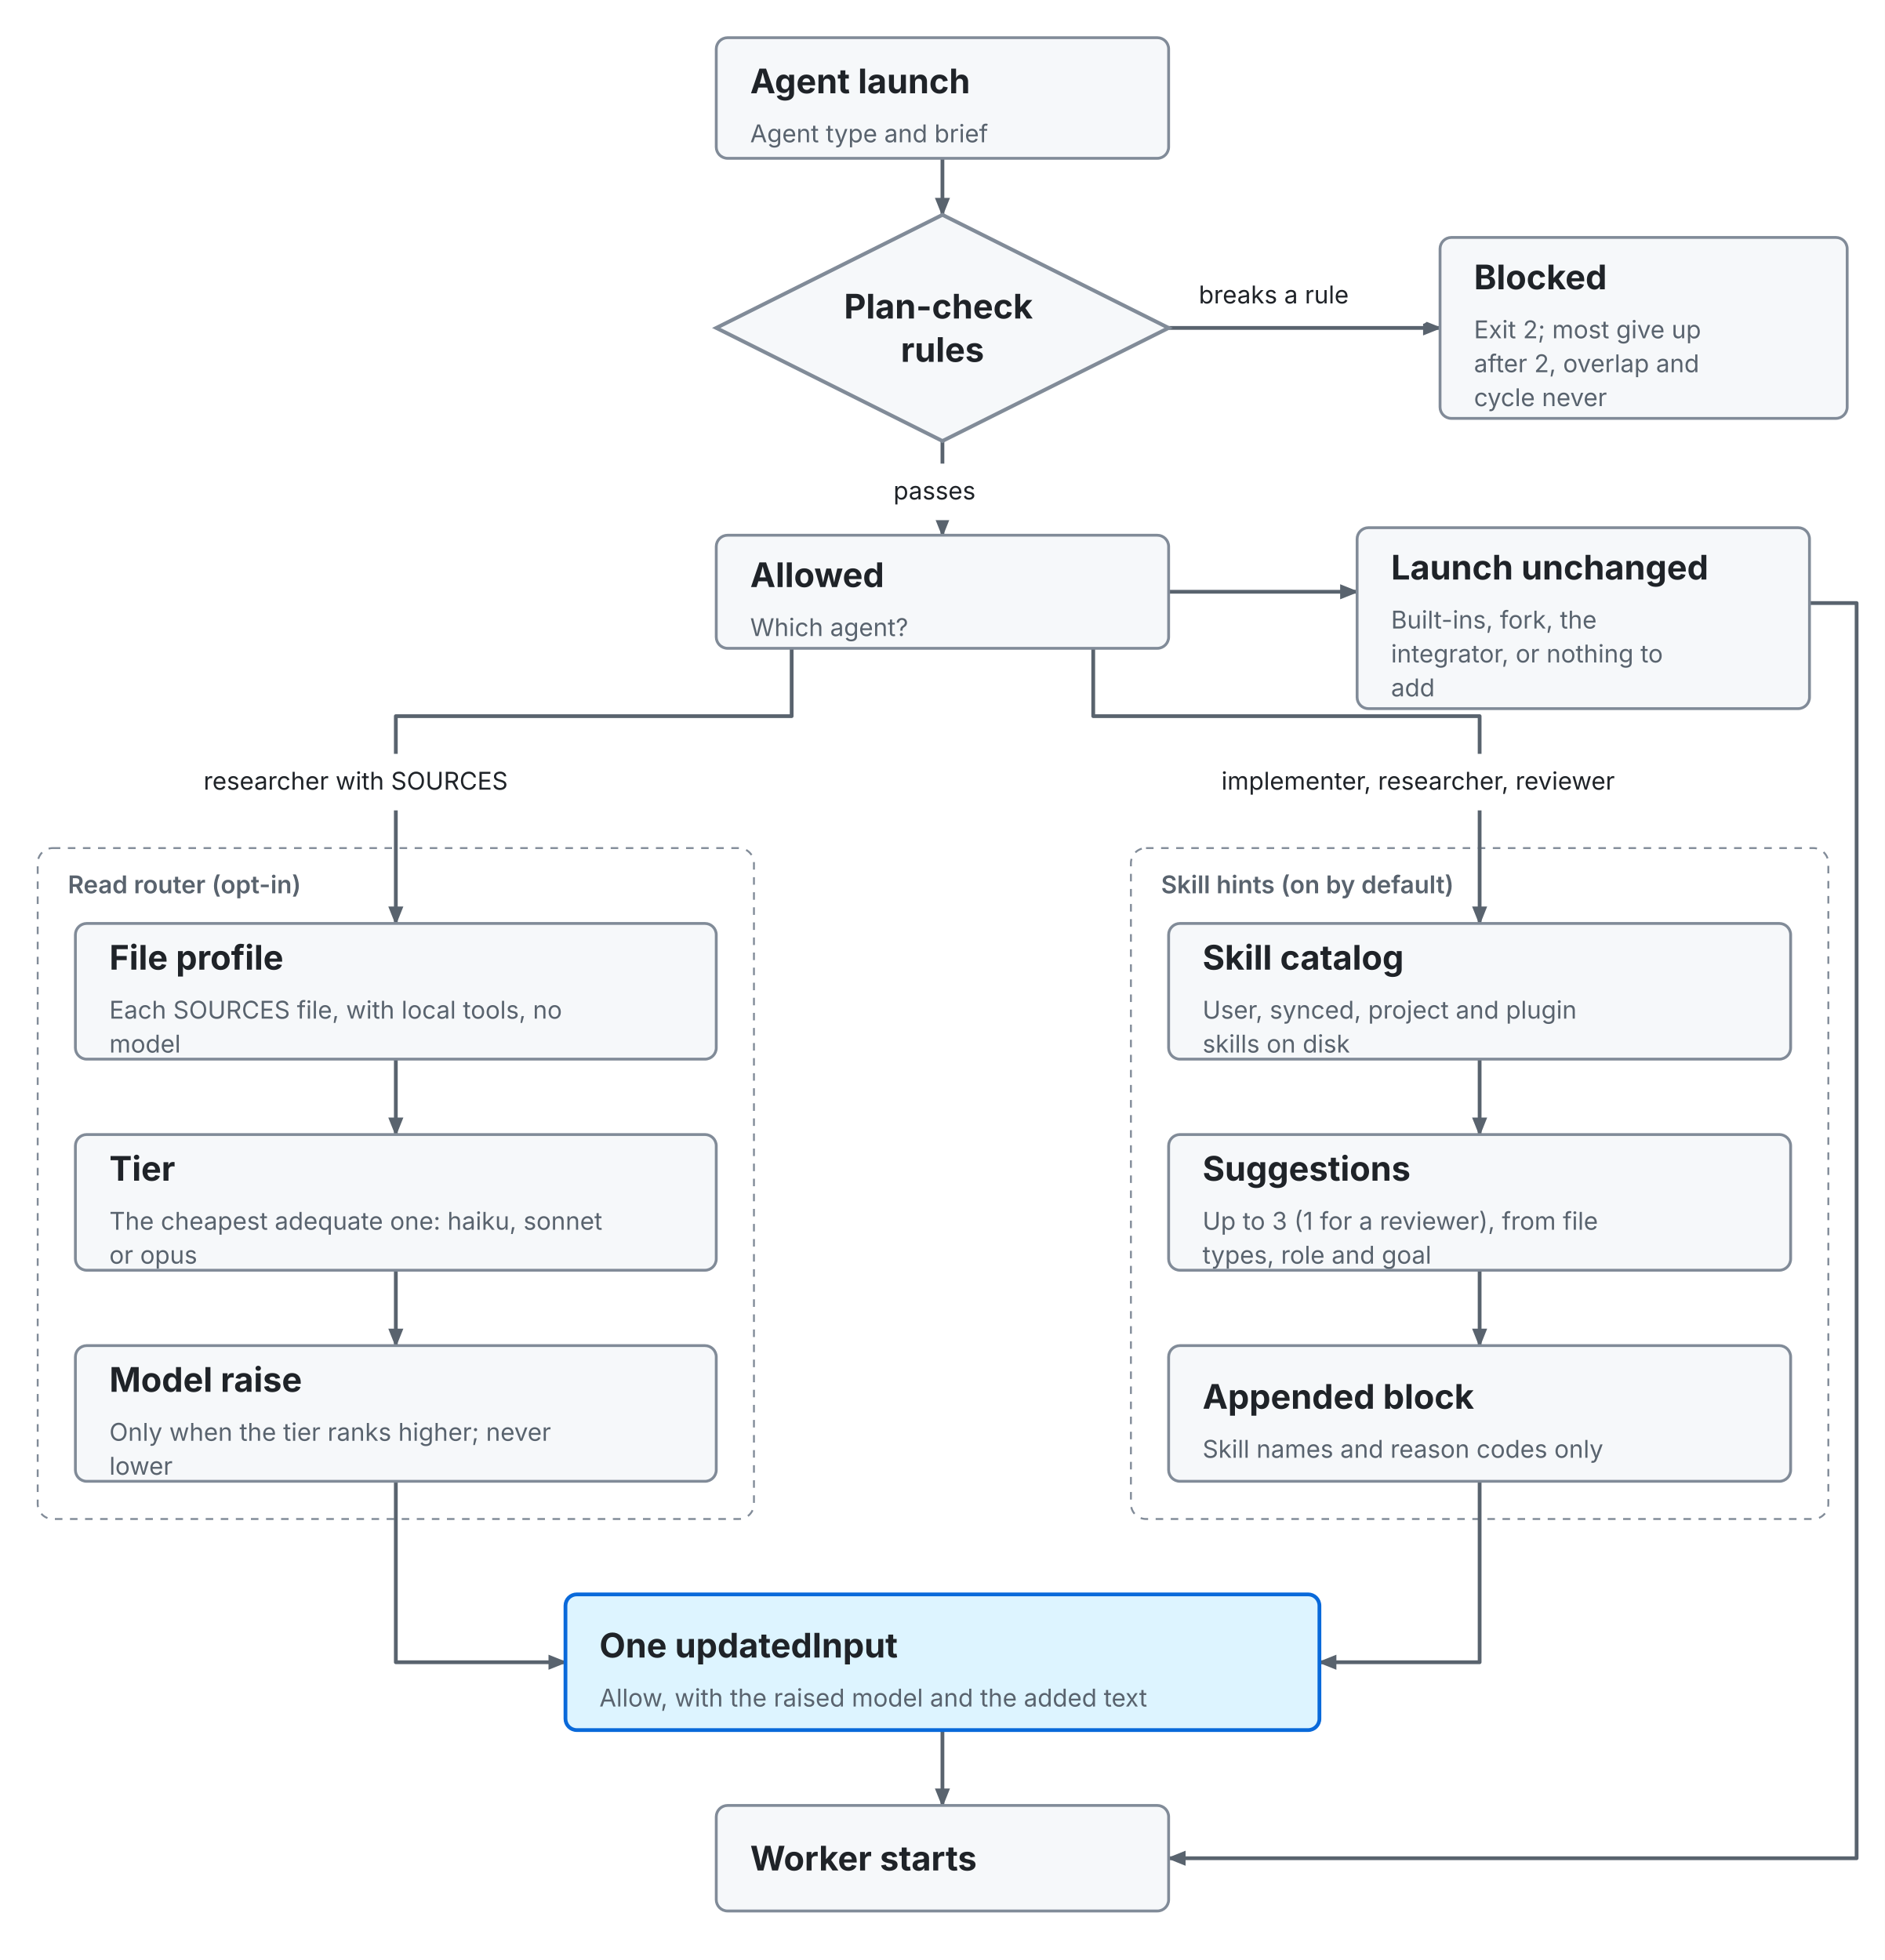
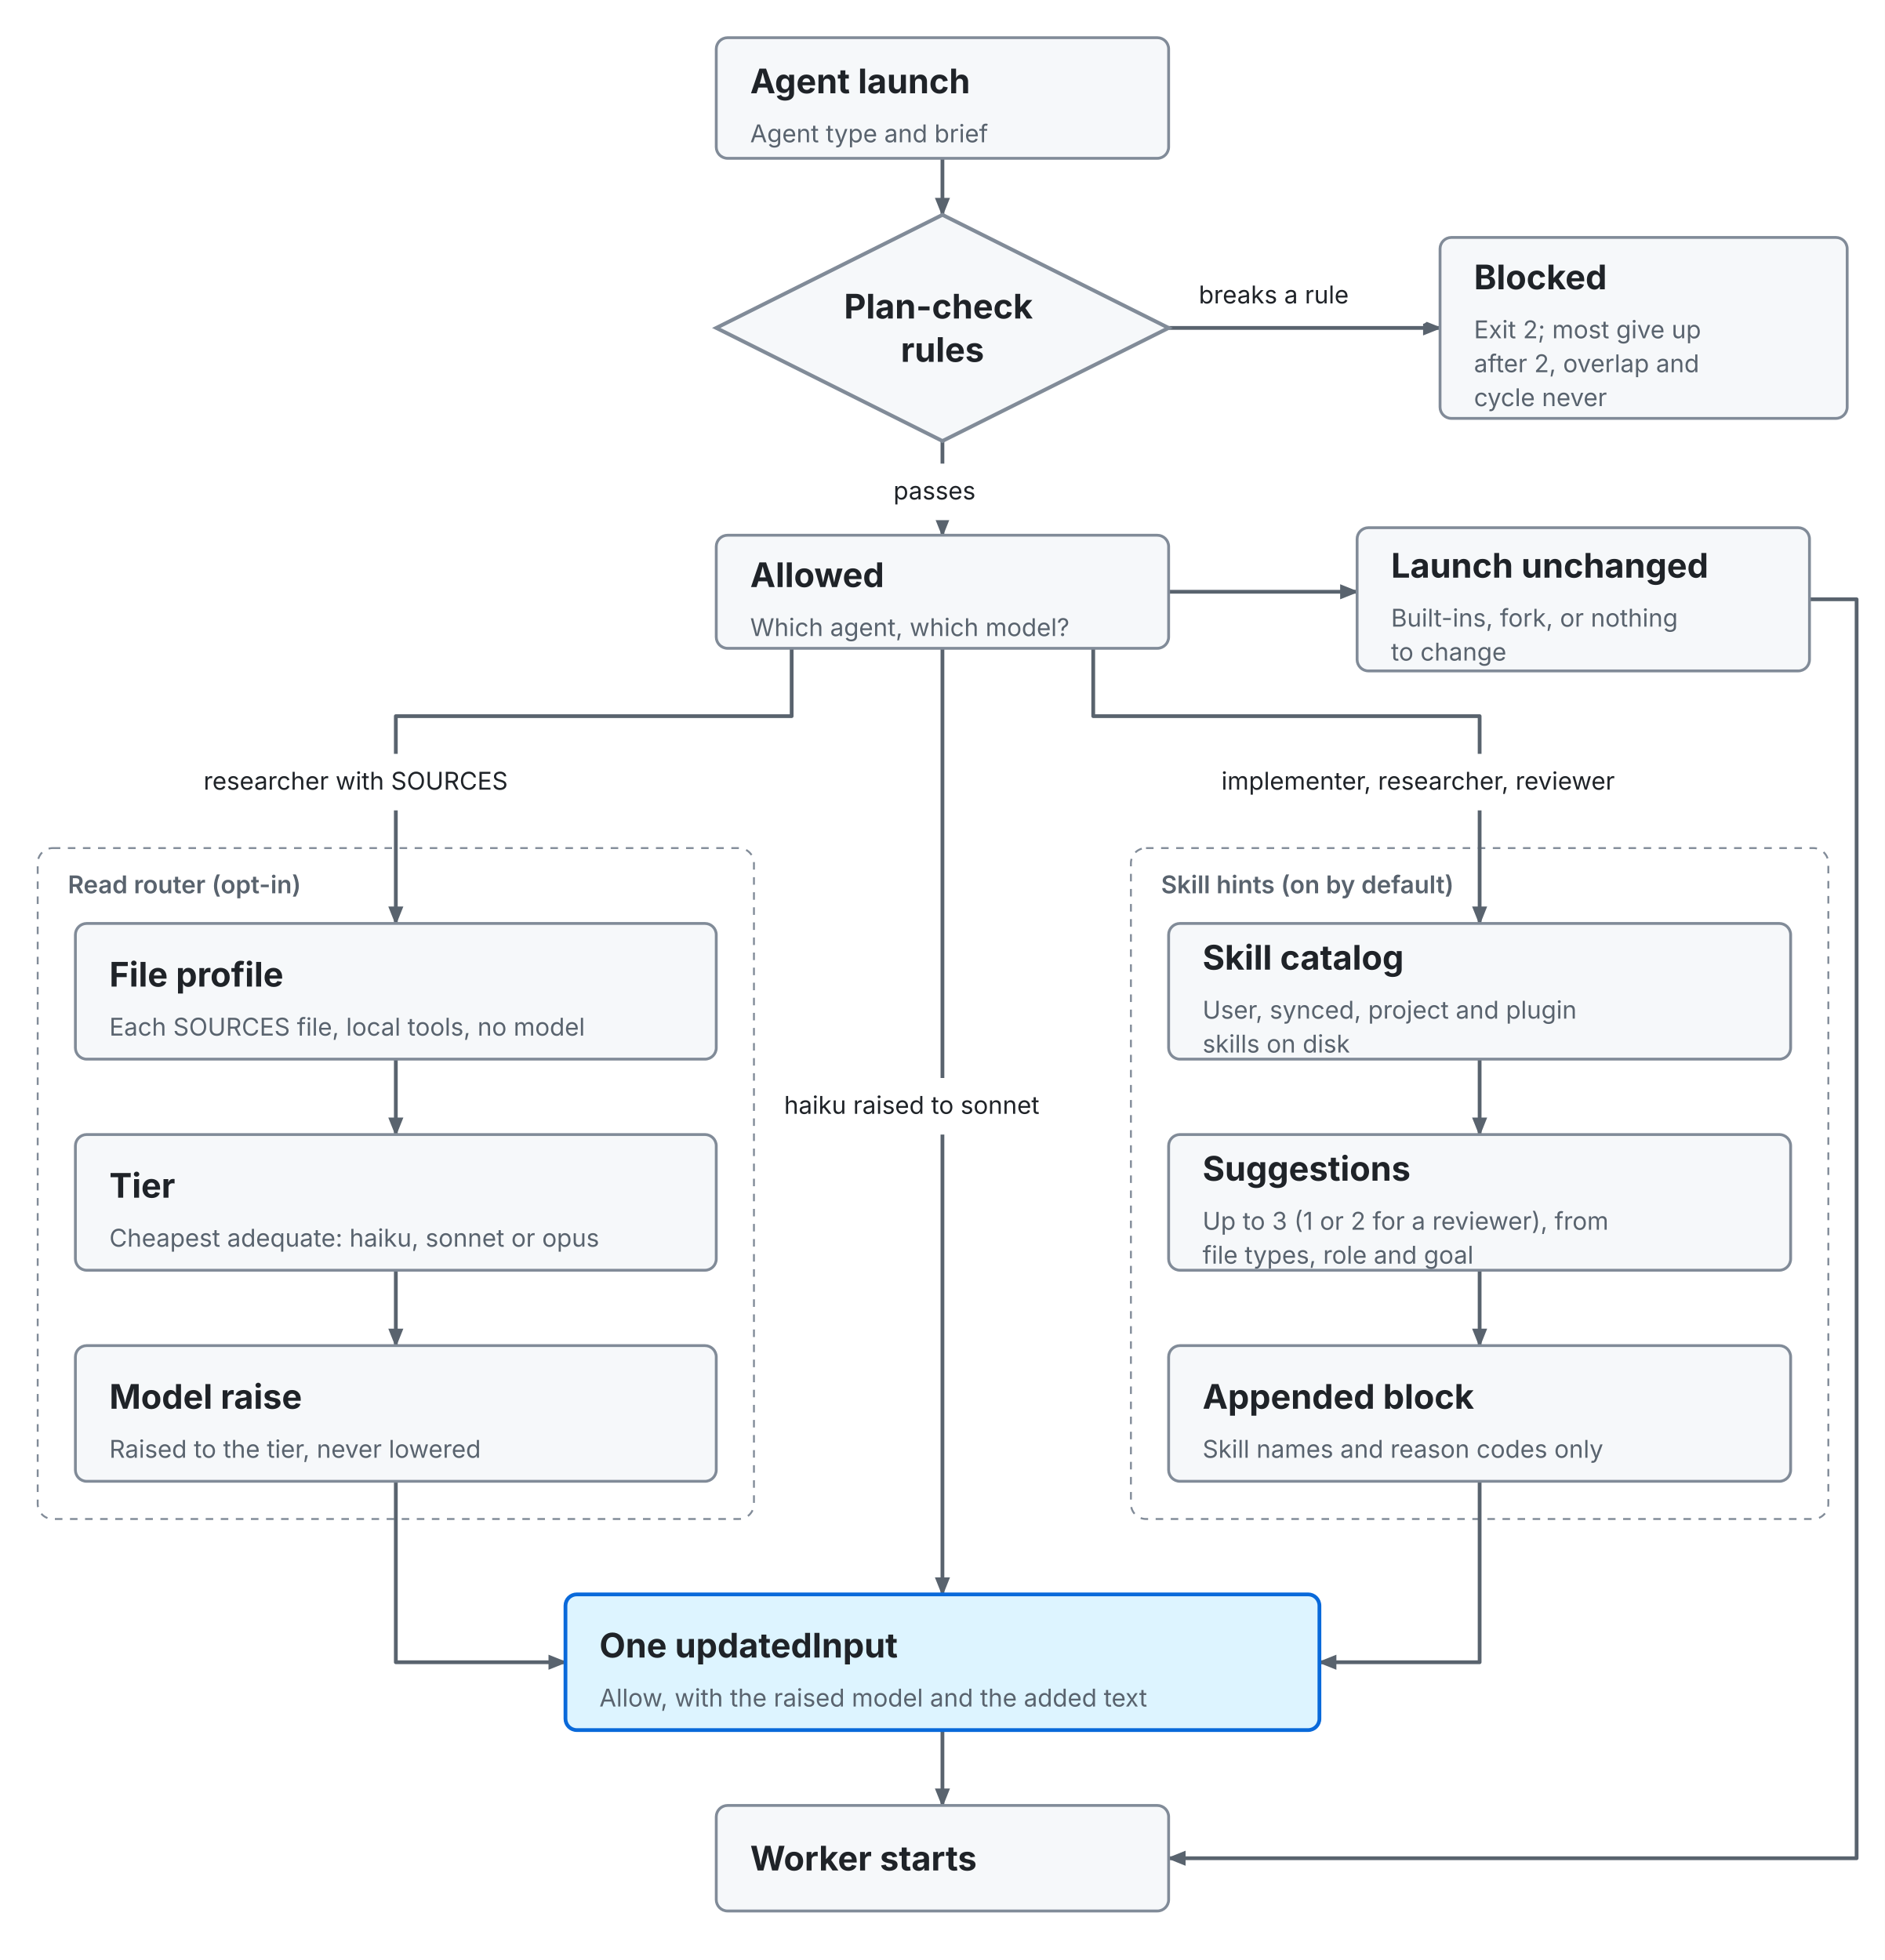
- <svg xmlns="http://www.w3.org/2000/svg" viewBox="0 0 1000 1040" width="1000" height="1040" role="img" aria-labelledby="dc-cd1822dcac-title dc-cd1822dcac-desc" font-family="system-ui, -apple-system, Segoe UI, sans-serif">
+ <svg xmlns="http://www.w3.org/2000/svg" viewBox="0 0 1000 1040" width="1000" height="1040" role="img" aria-labelledby="dc-ec33d3edb6-title dc-ec33d3edb6-desc" font-family="system-ui, -apple-system, Segoe UI, sans-serif">
  <defs>
-     <marker id="dc-cd1822dcac-arrow" markerWidth="10" markerHeight="8" refX="9" refY="4" orient="auto" markerUnits="userSpaceOnUse">
+     <marker id="dc-ec33d3edb6-arrow" markerWidth="10" markerHeight="8" refX="9" refY="4" orient="auto" markerUnits="userSpaceOnUse">
      <path d="M0 0 L10 4 L0 8 Z" fill="#59636e" />
    </marker>
  </defs>
  <rect width="1000" height="1040" fill="#ffffff" aria-hidden="true" />
  <rect x="20" y="450" width="380" height="356" rx="8" fill="none" stroke="#818b98" stroke-dasharray="4 4" />
  <text x="36" y="474" font-size="13" font-weight="600" fill="#59636e" text-anchor="start">
    <tspan x="36" dy="0">Read router (opt-in)</tspan>
  </text>
  <rect x="600" y="450" width="370" height="356" rx="8" fill="none" stroke="#818b98" stroke-dasharray="4 4" />
  <text x="616" y="474" font-size="13" font-weight="600" fill="#59636e" text-anchor="start">
    <tspan x="616" dy="0">Skill hints (on by default)</tspan>
  </text>
-   <polyline data-edge="w-check" points="500,84 500,114" fill="none" stroke="#59636e" stroke-width="2" stroke-linejoin="round" marker-end="url(#dc-cd1822dcac-arrow)" />
-   <polyline data-edge="w-block" points="620,174 764,174" fill="none" stroke="#59636e" stroke-width="2" stroke-linejoin="round" marker-end="url(#dc-cd1822dcac-arrow)" />
-   <polyline data-edge="w-allow" points="500,234 500,284" fill="none" stroke="#59636e" stroke-width="2" stroke-linejoin="round" marker-end="url(#dc-cd1822dcac-arrow)" />
-   <polyline data-edge="w-unchanged" points="620,314 720,314" fill="none" stroke="#59636e" stroke-width="2" stroke-linejoin="round" marker-end="url(#dc-cd1822dcac-arrow)" />
-   <polyline data-edge="w-router" points="420,344 420,380 210,380 210,490" fill="none" stroke="#59636e" stroke-width="2" stroke-linejoin="round" marker-end="url(#dc-cd1822dcac-arrow)" />
-   <polyline data-edge="w-hints" points="580,344 580,380 785,380 785,490" fill="none" stroke="#59636e" stroke-width="2" stroke-linejoin="round" marker-end="url(#dc-cd1822dcac-arrow)" />
-   <polyline data-edge="w-tier" points="210,562 210,602" fill="none" stroke="#59636e" stroke-width="2" stroke-linejoin="round" marker-end="url(#dc-cd1822dcac-arrow)" />
-   <polyline data-edge="w-raise" points="210,674 210,714" fill="none" stroke="#59636e" stroke-width="2" stroke-linejoin="round" marker-end="url(#dc-cd1822dcac-arrow)" />
-   <polyline data-edge="w-pick" points="785,562 785,602" fill="none" stroke="#59636e" stroke-width="2" stroke-linejoin="round" marker-end="url(#dc-cd1822dcac-arrow)" />
-   <polyline data-edge="w-append" points="785,674 785,714" fill="none" stroke="#59636e" stroke-width="2" stroke-linejoin="round" marker-end="url(#dc-cd1822dcac-arrow)" />
-   <polyline data-edge="w-merge-router" points="210,786 210,882 300,882" fill="none" stroke="#59636e" stroke-width="2" stroke-linejoin="round" marker-end="url(#dc-cd1822dcac-arrow)" />
-   <polyline data-edge="w-merge-hints" points="785,786 785,882 700,882" fill="none" stroke="#59636e" stroke-width="2" stroke-linejoin="round" marker-end="url(#dc-cd1822dcac-arrow)" />
-   <polyline data-edge="w-start" points="500,918 500,958" fill="none" stroke="#59636e" stroke-width="2" stroke-linejoin="round" marker-end="url(#dc-cd1822dcac-arrow)" />
-   <polyline data-edge="w-start-plain" points="960,320 985,320 985,986 620,986" fill="none" stroke="#59636e" stroke-width="2" stroke-linejoin="round" marker-end="url(#dc-cd1822dcac-arrow)" />
-   <g id="dc-cd1822dcac-node-launch" data-node="launch" data-x="380" data-y="20" data-w="240" data-h="64">
+   <polyline data-edge="w-check" points="500,84 500,114" fill="none" stroke="#59636e" stroke-width="2" stroke-linejoin="round" marker-end="url(#dc-ec33d3edb6-arrow)" />
+   <polyline data-edge="w-block" points="620,174 764,174" fill="none" stroke="#59636e" stroke-width="2" stroke-linejoin="round" marker-end="url(#dc-ec33d3edb6-arrow)" />
+   <polyline data-edge="w-allow" points="500,234 500,284" fill="none" stroke="#59636e" stroke-width="2" stroke-linejoin="round" marker-end="url(#dc-ec33d3edb6-arrow)" />
+   <polyline data-edge="w-unchanged" points="620,314 720,314" fill="none" stroke="#59636e" stroke-width="2" stroke-linejoin="round" marker-end="url(#dc-ec33d3edb6-arrow)" />
+   <polyline data-edge="w-router" points="420,344 420,380 210,380 210,490" fill="none" stroke="#59636e" stroke-width="2" stroke-linejoin="round" marker-end="url(#dc-ec33d3edb6-arrow)" />
+   <polyline data-edge="w-haiku" points="500,344 500,846" fill="none" stroke="#59636e" stroke-width="2" stroke-linejoin="round" marker-end="url(#dc-ec33d3edb6-arrow)" />
+   <polyline data-edge="w-hints" points="580,344 580,380 785,380 785,490" fill="none" stroke="#59636e" stroke-width="2" stroke-linejoin="round" marker-end="url(#dc-ec33d3edb6-arrow)" />
+   <polyline data-edge="w-tier" points="210,562 210,602" fill="none" stroke="#59636e" stroke-width="2" stroke-linejoin="round" marker-end="url(#dc-ec33d3edb6-arrow)" />
+   <polyline data-edge="w-raise" points="210,674 210,714" fill="none" stroke="#59636e" stroke-width="2" stroke-linejoin="round" marker-end="url(#dc-ec33d3edb6-arrow)" />
+   <polyline data-edge="w-pick" points="785,562 785,602" fill="none" stroke="#59636e" stroke-width="2" stroke-linejoin="round" marker-end="url(#dc-ec33d3edb6-arrow)" />
+   <polyline data-edge="w-append" points="785,674 785,714" fill="none" stroke="#59636e" stroke-width="2" stroke-linejoin="round" marker-end="url(#dc-ec33d3edb6-arrow)" />
+   <polyline data-edge="w-merge-router" points="210,786 210,882 300,882" fill="none" stroke="#59636e" stroke-width="2" stroke-linejoin="round" marker-end="url(#dc-ec33d3edb6-arrow)" />
+   <polyline data-edge="w-merge-hints" points="785,786 785,882 700,882" fill="none" stroke="#59636e" stroke-width="2" stroke-linejoin="round" marker-end="url(#dc-ec33d3edb6-arrow)" />
+   <polyline data-edge="w-start" points="500,918 500,958" fill="none" stroke="#59636e" stroke-width="2" stroke-linejoin="round" marker-end="url(#dc-ec33d3edb6-arrow)" />
+   <polyline data-edge="w-start-plain" points="960,318 985,318 985,986 620,986" fill="none" stroke="#59636e" stroke-width="2" stroke-linejoin="round" marker-end="url(#dc-ec33d3edb6-arrow)" />
+   <g id="dc-ec33d3edb6-node-launch" data-node="launch" data-x="380" data-y="20" data-w="240" data-h="64">
    <rect x="380" y="20" width="240" height="64" rx="6" fill="#f6f8fa" stroke="#818b98" stroke-width="1.5" />
    <text x="398" y="49.5" font-size="18" font-weight="650" fill="#1f2328" text-anchor="start" data-node-text="launch">
      <tspan x="398" dy="0">Agent launch</tspan>
    </text>
    <text x="398" y="75.5" font-size="13" font-weight="400" fill="#59636e" text-anchor="start" data-node-text="launch">
      <tspan x="398" dy="0">Agent type and brief</tspan>
    </text>
  </g>
-   <g id="dc-cd1822dcac-node-rules" data-node="rules" data-x="380" data-y="114" data-w="240" data-h="120">
+   <g id="dc-ec33d3edb6-node-rules" data-node="rules" data-x="380" data-y="114" data-w="240" data-h="120">
    <polygon points="500.0,114 620,174.0 500.0,234 380,174.0" fill="#f6f8fa" stroke="#818b98" stroke-width="2" />
    <text x="500.0" y="169.0" font-size="18" font-weight="650" fill="#1f2328" text-anchor="middle" data-node-text="rules">
      <tspan x="500.0" dy="0">Plan-check</tspan>
      <tspan x="500.0" dy="23">rules</tspan>
    </text>
  </g>
-   <g id="dc-cd1822dcac-node-blocked" data-node="blocked" data-x="764" data-y="126" data-w="216" data-h="96">
+   <g id="dc-ec33d3edb6-node-blocked" data-node="blocked" data-x="764" data-y="126" data-w="216" data-h="96">
    <rect x="764" y="126" width="216" height="96" rx="6" fill="#f6f8fa" stroke="#818b98" stroke-width="1.5" />
    <text x="782" y="153.5" font-size="18" font-weight="650" fill="#1f2328" text-anchor="start" data-node-text="blocked">
      <tspan x="782" dy="0">Blocked</tspan>
    </text>
    <text x="782" y="179.5" font-size="13" font-weight="400" fill="#59636e" text-anchor="start" data-node-text="blocked">
      <tspan x="782" dy="0">Exit 2; most give up</tspan>
      <tspan x="782" dy="18">after 2, overlap and</tspan>
      <tspan x="782" dy="18">cycle never</tspan>
    </text>
  </g>
-   <g id="dc-cd1822dcac-node-allowed" data-node="allowed" data-x="380" data-y="284" data-w="240" data-h="60">
+   <g id="dc-ec33d3edb6-node-allowed" data-node="allowed" data-x="380" data-y="284" data-w="240" data-h="60">
    <rect x="380" y="284" width="240" height="60" rx="6" fill="#f6f8fa" stroke="#818b98" stroke-width="1.5" />
    <text x="398" y="311.5" font-size="18" font-weight="650" fill="#1f2328" text-anchor="start" data-node-text="allowed">
      <tspan x="398" dy="0">Allowed</tspan>
    </text>
    <text x="398" y="337.5" font-size="13" font-weight="400" fill="#59636e" text-anchor="start" data-node-text="allowed">
-       <tspan x="398" dy="0">Which agent?</tspan>
+       <tspan x="398" dy="0">Which agent, which model?</tspan>
    </text>
  </g>
-   <g id="dc-cd1822dcac-node-unchanged" data-node="unchanged" data-x="720" data-y="280" data-w="240" data-h="96">
-     <rect x="720" y="280" width="240" height="96" rx="6" fill="#f6f8fa" stroke="#818b98" stroke-width="1.5" />
-     <text x="738" y="307.5" font-size="18" font-weight="650" fill="#1f2328" text-anchor="start" data-node-text="unchanged">
+   <g id="dc-ec33d3edb6-node-unchanged" data-node="unchanged" data-x="720" data-y="280" data-w="240" data-h="76">
+     <rect x="720" y="280" width="240" height="76" rx="6" fill="#f6f8fa" stroke="#818b98" stroke-width="1.5" />
+     <text x="738" y="306.5" font-size="18" font-weight="650" fill="#1f2328" text-anchor="start" data-node-text="unchanged">
      <tspan x="738" dy="0">Launch unchanged</tspan>
    </text>
-     <text x="738" y="333.5" font-size="13" font-weight="400" fill="#59636e" text-anchor="start" data-node-text="unchanged">
-       <tspan x="738" dy="0">Built-ins, fork, the</tspan>
-       <tspan x="738" dy="18">integrator, or nothing to</tspan>
-       <tspan x="738" dy="18">add</tspan>
+     <text x="738" y="332.5" font-size="13" font-weight="400" fill="#59636e" text-anchor="start" data-node-text="unchanged">
+       <tspan x="738" dy="0">Built-ins, fork, or nothing</tspan>
+       <tspan x="738" dy="18">to change</tspan>
    </text>
  </g>
-   <g id="dc-cd1822dcac-node-profile" data-node="profile" data-x="40" data-y="490" data-w="340" data-h="72">
+   <g id="dc-ec33d3edb6-node-profile" data-node="profile" data-x="40" data-y="490" data-w="340" data-h="72">
    <rect x="40" y="490" width="340" height="72" rx="6" fill="#f6f8fa" stroke="#818b98" stroke-width="1.5" />
-     <text x="58" y="514.5" font-size="18" font-weight="650" fill="#1f2328" text-anchor="start" data-node-text="profile">
+     <text x="58" y="523.5" font-size="18" font-weight="650" fill="#1f2328" text-anchor="start" data-node-text="profile">
      <tspan x="58" dy="0">File profile</tspan>
    </text>
-     <text x="58" y="540.5" font-size="13" font-weight="400" fill="#59636e" text-anchor="start" data-node-text="profile">
-       <tspan x="58" dy="0">Each SOURCES file, with local tools, no</tspan>
-       <tspan x="58" dy="18">model</tspan>
+     <text x="58" y="549.5" font-size="13" font-weight="400" fill="#59636e" text-anchor="start" data-node-text="profile">
+       <tspan x="58" dy="0">Each SOURCES file, local tools, no model</tspan>
    </text>
  </g>
-   <g id="dc-cd1822dcac-node-tier" data-node="tier" data-x="40" data-y="602" data-w="340" data-h="72">
+   <g id="dc-ec33d3edb6-node-tier" data-node="tier" data-x="40" data-y="602" data-w="340" data-h="72">
    <rect x="40" y="602" width="340" height="72" rx="6" fill="#f6f8fa" stroke="#818b98" stroke-width="1.5" />
-     <text x="58" y="626.5" font-size="18" font-weight="650" fill="#1f2328" text-anchor="start" data-node-text="tier">
+     <text x="58" y="635.5" font-size="18" font-weight="650" fill="#1f2328" text-anchor="start" data-node-text="tier">
      <tspan x="58" dy="0">Tier</tspan>
    </text>
-     <text x="58" y="652.5" font-size="13" font-weight="400" fill="#59636e" text-anchor="start" data-node-text="tier">
-       <tspan x="58" dy="0">The cheapest adequate one: haiku, sonnet</tspan>
-       <tspan x="58" dy="18">or opus</tspan>
+     <text x="58" y="661.5" font-size="13" font-weight="400" fill="#59636e" text-anchor="start" data-node-text="tier">
+       <tspan x="58" dy="0">Cheapest adequate: haiku, sonnet or opus</tspan>
    </text>
  </g>
-   <g id="dc-cd1822dcac-node-raise" data-node="raise" data-x="40" data-y="714" data-w="340" data-h="72">
+   <g id="dc-ec33d3edb6-node-raise" data-node="raise" data-x="40" data-y="714" data-w="340" data-h="72">
    <rect x="40" y="714" width="340" height="72" rx="6" fill="#f6f8fa" stroke="#818b98" stroke-width="1.5" />
-     <text x="58" y="738.5" font-size="18" font-weight="650" fill="#1f2328" text-anchor="start" data-node-text="raise">
+     <text x="58" y="747.5" font-size="18" font-weight="650" fill="#1f2328" text-anchor="start" data-node-text="raise">
      <tspan x="58" dy="0">Model raise</tspan>
    </text>
-     <text x="58" y="764.5" font-size="13" font-weight="400" fill="#59636e" text-anchor="start" data-node-text="raise">
-       <tspan x="58" dy="0">Only when the tier ranks higher; never</tspan>
-       <tspan x="58" dy="18">lower</tspan>
+     <text x="58" y="773.5" font-size="13" font-weight="400" fill="#59636e" text-anchor="start" data-node-text="raise">
+       <tspan x="58" dy="0">Raised to the tier, never lowered</tspan>
    </text>
  </g>
-   <g id="dc-cd1822dcac-node-catalog" data-node="catalog" data-x="620" data-y="490" data-w="330" data-h="72">
+   <g id="dc-ec33d3edb6-node-catalog" data-node="catalog" data-x="620" data-y="490" data-w="330" data-h="72">
    <rect x="620" y="490" width="330" height="72" rx="6" fill="#f6f8fa" stroke="#818b98" stroke-width="1.5" />
    <text x="638" y="514.5" font-size="18" font-weight="650" fill="#1f2328" text-anchor="start" data-node-text="catalog">
      <tspan x="638" dy="0">Skill catalog</tspan>
    </text>
    <text x="638" y="540.5" font-size="13" font-weight="400" fill="#59636e" text-anchor="start" data-node-text="catalog">
      <tspan x="638" dy="0">User, synced, project and plugin</tspan>
      <tspan x="638" dy="18">skills on disk</tspan>
    </text>
  </g>
-   <g id="dc-cd1822dcac-node-pick" data-node="pick" data-x="620" data-y="602" data-w="330" data-h="72">
+   <g id="dc-ec33d3edb6-node-pick" data-node="pick" data-x="620" data-y="602" data-w="330" data-h="72">
    <rect x="620" y="602" width="330" height="72" rx="6" fill="#f6f8fa" stroke="#818b98" stroke-width="1.5" />
    <text x="638" y="626.5" font-size="18" font-weight="650" fill="#1f2328" text-anchor="start" data-node-text="pick">
      <tspan x="638" dy="0">Suggestions</tspan>
    </text>
    <text x="638" y="652.5" font-size="13" font-weight="400" fill="#59636e" text-anchor="start" data-node-text="pick">
-       <tspan x="638" dy="0">Up to 3 (1 for a reviewer), from file</tspan>
-       <tspan x="638" dy="18">types, role and goal</tspan>
+       <tspan x="638" dy="0">Up to 3 (1 or 2 for a reviewer), from</tspan>
+       <tspan x="638" dy="18">file types, role and goal</tspan>
    </text>
  </g>
-   <g id="dc-cd1822dcac-node-block" data-node="block" data-x="620" data-y="714" data-w="330" data-h="72">
+   <g id="dc-ec33d3edb6-node-block" data-node="block" data-x="620" data-y="714" data-w="330" data-h="72">
    <rect x="620" y="714" width="330" height="72" rx="6" fill="#f6f8fa" stroke="#818b98" stroke-width="1.5" />
    <text x="638" y="747.5" font-size="18" font-weight="650" fill="#1f2328" text-anchor="start" data-node-text="block">
      <tspan x="638" dy="0">Appended block</tspan>
    </text>
    <text x="638" y="773.5" font-size="13" font-weight="400" fill="#59636e" text-anchor="start" data-node-text="block">
      <tspan x="638" dy="0">Skill names and reason codes only</tspan>
    </text>
  </g>
-   <g id="dc-cd1822dcac-node-update" data-node="update" data-x="300" data-y="846" data-w="400" data-h="72">
+   <g id="dc-ec33d3edb6-node-update" data-node="update" data-x="300" data-y="846" data-w="400" data-h="72">
    <rect x="300" y="846" width="400" height="72" rx="6" fill="#ddf4ff" stroke="#0969da" stroke-width="2" />
    <text x="318" y="879.5" font-size="18" font-weight="650" fill="#1f2328" text-anchor="start" data-node-text="update">
      <tspan x="318" dy="0">One updatedInput</tspan>
    </text>
    <text x="318" y="905.5" font-size="13" font-weight="400" fill="#59636e" text-anchor="start" data-node-text="update">
      <tspan x="318" dy="0">Allow, with the raised model and the added text</tspan>
    </text>
  </g>
-   <g id="dc-cd1822dcac-node-worker" data-node="worker" data-x="380" data-y="958" data-w="240" data-h="56">
+   <g id="dc-ec33d3edb6-node-worker" data-node="worker" data-x="380" data-y="958" data-w="240" data-h="56">
    <rect x="380" y="958" width="240" height="56" rx="6" fill="#f6f8fa" stroke="#818b98" stroke-width="1.5" />
    <text x="398" y="992.5" font-size="18" font-weight="650" fill="#1f2328" text-anchor="start" data-node-text="worker">
      <tspan x="398" dy="0">Worker starts</tspan>
    </text>
  </g>
  <g data-label="w-block" data-x="628" data-y="142" data-w="130" data-h="30">
    <rect x="628" y="142" width="130" height="30" rx="4" fill="#ffffff" />
    <text x="636" y="161" font-size="13" font-weight="400" fill="#1f2328" text-anchor="start">
      <tspan x="636" dy="0">breaks a rule</tspan>
    </text>
  </g>
  <g data-label="w-allow" data-x="466" data-y="246" data-w="68" data-h="30">
    <rect x="466" y="246" width="68" height="30" rx="4" fill="#ffffff" />
    <text x="474" y="265" font-size="13" font-weight="400" fill="#1f2328" text-anchor="start">
      <tspan x="474" dy="0">passes</tspan>
    </text>
  </g>
  <g data-label="w-router" data-x="100" data-y="400" data-w="230" data-h="30">
    <rect x="100" y="400" width="230" height="30" rx="4" fill="#ffffff" />
    <text x="108" y="419" font-size="13" font-weight="400" fill="#1f2328" text-anchor="start">
      <tspan x="108" dy="0">researcher with SOURCES</tspan>
    </text>
  </g>
+   <g data-label="w-haiku" data-x="408" data-y="572" data-w="184" data-h="30">
+     <rect x="408" y="572" width="184" height="30" rx="4" fill="#ffffff" />
+     <text x="416" y="591" font-size="13" font-weight="400" fill="#1f2328" text-anchor="start">
+       <tspan x="416" dy="0">haiku raised to sonnet</tspan>
+     </text>
+   </g>
  <g data-label="w-hints" data-x="640" data-y="400" data-w="300" data-h="30">
    <rect x="640" y="400" width="300" height="30" rx="4" fill="#ffffff" />
    <text x="648" y="419" font-size="13" font-weight="400" fill="#1f2328" text-anchor="start">
      <tspan x="648" dy="0">implementer, researcher, reviewer</tspan>
    </text>
  </g>
</svg>
